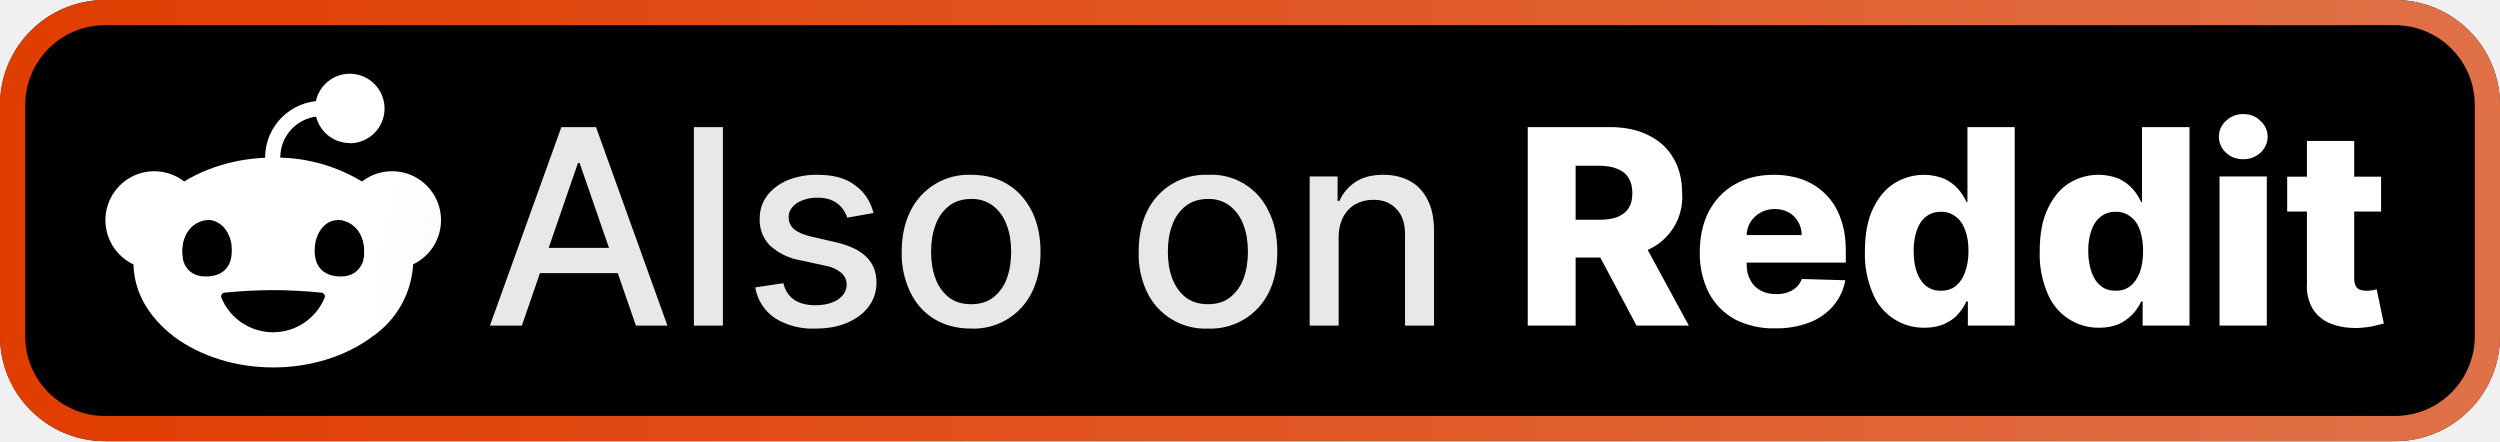
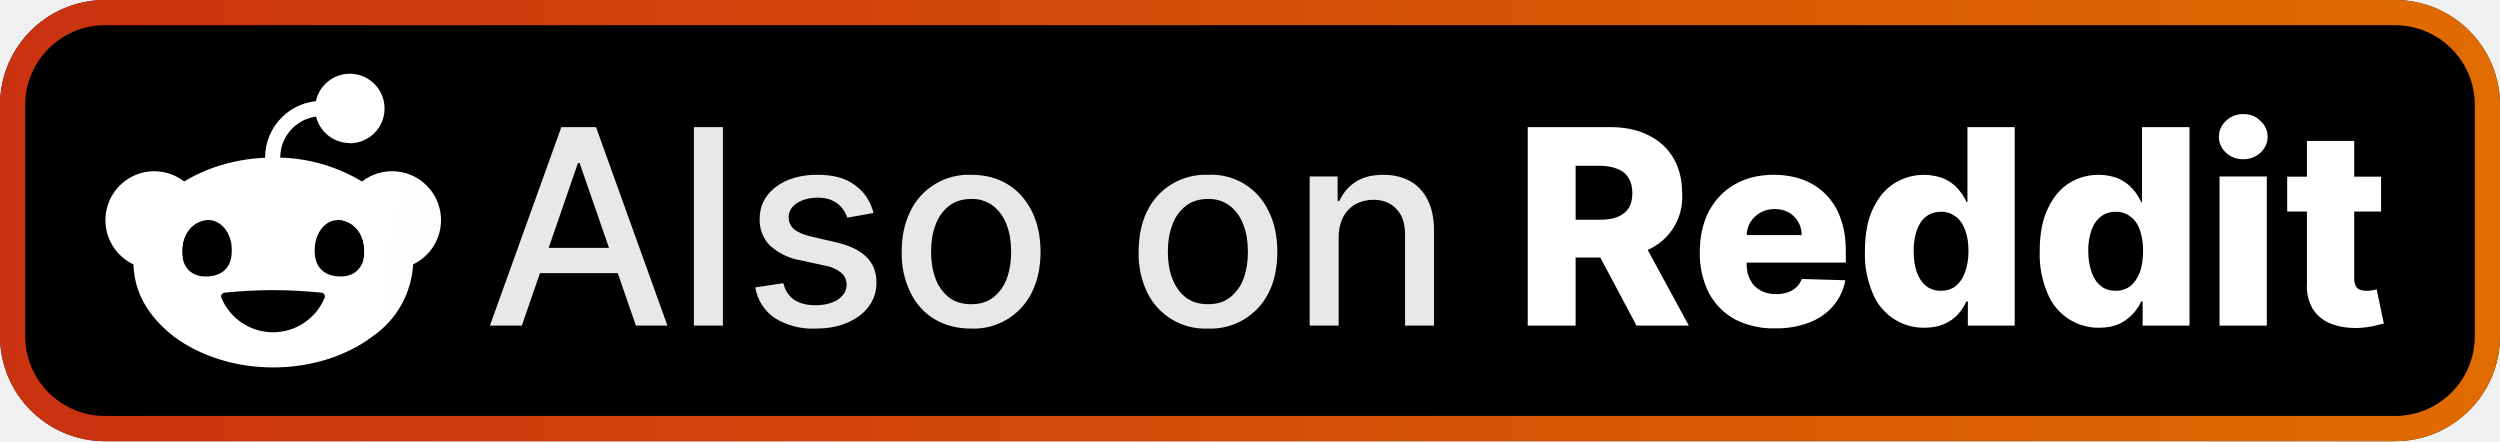
<svg xmlns="http://www.w3.org/2000/svg" width="119" height="21" fill="none">
  <g clip-path="url(#a)">
    <rect width="119" height="21" fill="#000" rx="5" />
    <g filter="url(#b)">
      <g clip-path="url(#c)">
        <path fill="#FEFFFF" d="M18.67 8.15a2.33 2.33 0 0 0-2.34 2.34v.01l.06.01.05.02c.5.16.87.65.9 1.34v.29l-.04.21a2.33 2.33 0 1 0 1.37-4.22Zm-11.34 0a2.33 2.33 0 1 0 1.38 4.22 1.54 1.54 0 0 1-.04-.41v-.09c.03-.73.46-1.24 1-1.37v-.01a2.33 2.33 0 0 0-2.34-2.34Z" />
        <path fill="#FEFFFF" d="M13 7.5c-.87 0-1.74.13-2.54.38-.81.25-1.55.62-2.17 1.08a5.18 5.18 0 0 0-1.44 1.62 3.94 3.94 0 0 0 0 3.83c.33.6.83 1.15 1.44 1.62.62.46 1.36.83 2.17 1.08.8.25 1.67.38 2.55.38 1.76 0 3.46-.53 4.7-1.46a4.47 4.47 0 0 0 1.96-3.54c0-1.32-.7-2.6-1.95-3.53A7.93 7.93 0 0 0 13 7.5Zm-3.08 2.97h.06l.06.01a.93.93 0 0 1 .28.09c.36.17.62.57.7 1.06v.1l.01.05v.24c-.03.82-.57 1.13-1.2 1.14h-.05l-.18-.01c-.53-.07-.92-.45-.93-1.13v-.15c.03-.77.5-1.29 1.07-1.38l.18-.02Zm6.17 0h.06l.06.01h.06l.12.03.05.02c.5.16.87.65.9 1.34v.29c-.07.59-.44.92-.92.99l-.19.01h-.05c-.63-.01-1.17-.33-1.2-1.14v-.16c.02-.7.4-1.26.93-1.37h.05l.13-.02ZM13 13.81c.8 0 1.58.05 2.3.12.12.01.2.14.15.25a2.66 2.66 0 0 1-4.91 0 .18.18 0 0 1 .15-.25c.72-.07 1.5-.12 2.3-.12Z" />
        <path fill="#fff" d="M16.65 6.82a1.65 1.65 0 1 0 0-3.31 1.65 1.65 0 0 0 0 3.3Z" />
        <path fill="#fff" d="M12.98 7.7c-.2 0-.36-.08-.36-.2a2.7 2.7 0 0 1 2.7-2.7.36.36 0 1 1 0 .73c-1.1 0-1.98.88-1.98 1.97 0 .12-.16.2-.36.2Z" />
      </g>
    </g>
    <g filter="url(#d)">
      <path fill="#E8E8E8" d="M24.84 15.5h-1.52l3.4-9.45h1.65l3.4 9.45h-1.5l-2.68-7.74h-.08l-2.67 7.74Zm.25-3.7H30V13h-4.9v-1.2Zm9.32-5.75v9.45h-1.38V6.05h1.38Zm7.17 4.09-1.25.22a1.48 1.48 0 0 0-.25-.46 1.23 1.23 0 0 0-.45-.35c-.2-.1-.43-.14-.72-.14-.39 0-.71.09-.98.26-.26.18-.39.4-.39.67 0 .24.09.43.27.58.17.14.45.26.84.35l1.13.26c.65.15 1.14.38 1.46.7.32.31.48.72.48 1.22 0 .43-.12.8-.37 1.14-.24.33-.58.58-1.02.77-.43.19-.94.28-1.5.28a3.4 3.4 0 0 1-1.95-.5 2.2 2.2 0 0 1-.93-1.46l1.34-.2c.08.35.25.6.51.79.26.17.6.26 1.01.26.45 0 .82-.1 1.09-.28.27-.2.4-.42.4-.7 0-.22-.08-.4-.25-.56a1.63 1.63 0 0 0-.75-.34l-1.2-.26a2.88 2.88 0 0 1-1.47-.72 1.74 1.74 0 0 1-.47-1.25c0-.42.12-.79.35-1.1.24-.32.56-.56.97-.74a3.7 3.7 0 0 1 1.42-.26c.77 0 1.37.16 1.8.5.45.32.74.77.88 1.32Zm4.64 5.5c-.66 0-1.24-.15-1.74-.45-.5-.3-.88-.73-1.15-1.28a4.24 4.24 0 0 1-.41-1.92c0-.74.14-1.38.41-1.93a3.08 3.08 0 0 1 2.9-1.74c.66 0 1.24.15 1.73.45.5.3.88.74 1.16 1.29.27.55.41 1.2.41 1.93s-.14 1.37-.41 1.92a3.08 3.08 0 0 1-2.9 1.73Zm0-1.16c.44 0 .8-.11 1.08-.34a2 2 0 0 0 .63-.9c.14-.39.2-.8.2-1.26 0-.45-.06-.87-.2-1.24a2.03 2.03 0 0 0-.63-.92 1.64 1.64 0 0 0-1.07-.35c-.43 0-.8.12-1.08.35-.28.23-.5.53-.63.92-.14.37-.2.79-.2 1.24 0 .46.06.87.2 1.25a2 2 0 0 0 .63.91c.28.23.65.34 1.08.34Zm11.28 1.16a3.07 3.07 0 0 1-2.9-1.73 4.24 4.24 0 0 1-.4-1.92c0-.74.13-1.38.4-1.93a3.08 3.08 0 0 1 2.9-1.74 3 3 0 0 1 2.89 1.74c.28.55.41 1.2.41 1.93s-.13 1.37-.4 1.92a3.08 3.08 0 0 1-2.9 1.73Zm0-1.16c.43 0 .79-.11 1.07-.34a2 2 0 0 0 .63-.9c.14-.39.2-.8.2-1.26 0-.45-.06-.87-.2-1.24a2.03 2.03 0 0 0-.63-.92 1.64 1.64 0 0 0-1.07-.35c-.43 0-.8.12-1.08.35-.28.23-.5.53-.63.92-.14.37-.2.79-.2 1.24 0 .46.06.87.2 1.25s.35.68.63.91c.29.23.65.34 1.08.34Zm6.22-3.19v4.21h-1.38V8.4h1.33v1.16h.09c.16-.37.42-.67.76-.9.35-.23.8-.34 1.33-.34.48 0 .9.1 1.27.3.36.2.64.5.84.9.2.4.3.88.3 1.47v4.51h-1.38v-4.34c0-.52-.13-.92-.4-1.2-.27-.3-.64-.45-1.1-.45-.32 0-.6.07-.86.21a1.5 1.5 0 0 0-.58.6c-.14.27-.22.6-.22.97Z" />
      <path fill="#fff" d="M72.72 15.5V6.05h3.9c.7 0 1.32.12 1.83.38.52.25.92.61 1.2 1.09.28.47.42 1.03.42 1.67a2.74 2.74 0 0 1-1.65 2.71 4.3 4.3 0 0 1-1.87.36h-2.47v-1.8h2.05c.34 0 .63-.04.86-.13.23-.1.41-.23.53-.42.12-.18.18-.42.18-.72 0-.29-.06-.53-.18-.72-.12-.2-.3-.34-.53-.43-.23-.1-.52-.15-.86-.15H75v7.61h-2.28Zm5.32-4.32 2.35 4.32H77.9l-2.3-4.32h2.44Zm6.46 4.45a4 4 0 0 1-1.92-.43c-.54-.3-.95-.72-1.24-1.26a4.16 4.16 0 0 1-.43-1.96c0-.73.15-1.37.43-1.92.3-.55.7-.98 1.23-1.28.52-.3 1.14-.46 1.86-.46.5 0 .97.08 1.38.23a2.98 2.98 0 0 1 1.8 1.84c.17.45.25.96.25 1.55v.56H81.7v-1.31h4.06c0-.24-.06-.46-.17-.64a1.16 1.16 0 0 0-.45-.44c-.2-.11-.42-.16-.67-.16a1.35 1.35 0 0 0-1.15.62c-.12.2-.18.41-.18.66v1.33c0 .29.05.54.17.76.11.22.27.38.48.5.21.12.46.18.75.18.2 0 .38-.02.54-.08.17-.05.3-.14.42-.24.12-.11.2-.24.27-.4l2.07.06c-.09.46-.28.87-.57 1.21a2.8 2.8 0 0 1-1.14.8 4.4 4.4 0 0 1-1.63.28Zm7.1-.03a2.61 2.61 0 0 1-2.45-1.62 4.72 4.72 0 0 1-.38-2.02c0-.83.13-1.52.4-2.06.26-.54.61-.94 1.04-1.2a2.65 2.65 0 0 1 2.34-.19c.27.13.49.29.66.49.17.2.3.4.4.62h.04V6.05h2.25v9.45h-2.23v-1.15h-.07c-.1.22-.23.42-.4.61-.18.2-.4.35-.67.47-.26.11-.57.17-.92.17Zm.8-1.76c.26 0 .5-.07.7-.23.19-.16.34-.38.44-.66.1-.28.16-.61.16-1 0-.38-.05-.72-.16-1-.1-.28-.25-.5-.45-.64a1.1 1.1 0 0 0-.7-.23c-.28 0-.52.08-.71.23-.2.15-.34.37-.44.65a3 3 0 0 0-.15 1c0 .38.05.7.15 1 .1.27.25.5.44.65.2.16.43.23.71.23Zm7.52 1.76a2.61 2.61 0 0 1-2.45-1.62 4.72 4.72 0 0 1-.38-2.02c0-.83.13-1.52.4-2.06.26-.54.6-.94 1.03-1.2a2.65 2.65 0 0 1 2.35-.19c.26.13.48.29.65.49.18.2.3.4.4.62h.04V6.05h2.26v9.45h-2.23v-1.15h-.07a2.18 2.18 0 0 1-1.07 1.08c-.26.11-.57.17-.93.17Zm.79-1.76c.27 0 .5-.07.7-.23.2-.16.34-.38.45-.66.1-.28.15-.61.15-1a3 3 0 0 0-.15-1c-.1-.28-.25-.5-.45-.64a1.1 1.1 0 0 0-.7-.23c-.28 0-.52.08-.71.23-.2.15-.35.37-.45.65a3 3 0 0 0-.15 1c0 .38.06.7.16 1 .1.27.24.5.44.65.19.16.43.23.7.23Zm4.94 1.66V8.4h2.25v7.1h-2.25Zm1.13-7.92c-.32 0-.6-.1-.82-.31a1.01 1.01 0 0 1-.34-.77 1 1 0 0 1 .34-.75c.23-.22.5-.32.82-.32.32 0 .6.1.81.32a1 1 0 0 1 .35.75c0 .3-.12.56-.34.77-.23.2-.5.31-.82.31Zm6.56.83v1.66h-4.47V8.41h4.47Zm-3.53-1.7h2.25v6.56c0 .14.03.25.07.34a.4.4 0 0 0 .2.18c.09.03.19.05.3.05a1.7 1.7 0 0 0 .5-.07l.34 1.63-.45.11c-.2.05-.43.08-.7.1-.53.02-.98-.05-1.36-.2a1.77 1.77 0 0 1-.87-.7 2.1 2.1 0 0 1-.28-1.2v-6.8Z" />
    </g>
  </g>
  <rect width="117.8" height="19.8" x=".6" y=".6" stroke="url(#e)" stroke-opacity=".88" stroke-width="1.2" rx="4.4" />
  <defs>
    <clipPath id="a">
      <rect width="119" height="21" fill="#fff" rx="5" />
    </clipPath>
    <clipPath id="c">
      <path fill="#fff" d="M5 2.5h16v16H5z" />
    </clipPath>
    <filter id="b" width="27.2" height="27.2" x="-.6" y="-3.1" color-interpolation-filters="sRGB" filterUnits="userSpaceOnUse">
      <feFlood flood-opacity="0" result="BackgroundImageFix" />
      <feColorMatrix in="SourceAlpha" result="hardAlpha" values="0 0 0 0 0 0 0 0 0 0 0 0 0 0 0 0 0 0 127 0" />
      <feOffset />
      <feGaussianBlur stdDeviation="2.8" />
      <feComposite in2="hardAlpha" operator="out" />
      <feColorMatrix values="0 0 0 0 0 0 0 0 0 0 0 0 0 0 0 0 0 0 0.25 0" />
      <feBlend in2="BackgroundImageFix" result="effect1_dropShadow_2035_27" />
      <feBlend in="SourceGraphic" in2="effect1_dropShadow_2035_27" result="shape" />
    </filter>
    <filter id="d" width="102.43" height="27.43" x="17.29" y="-3.21" color-interpolation-filters="sRGB" filterUnits="userSpaceOnUse">
      <feFlood flood-opacity="0" result="BackgroundImageFix" />
      <feColorMatrix in="SourceAlpha" result="hardAlpha" values="0 0 0 0 0 0 0 0 0 0 0 0 0 0 0 0 0 0 127 0" />
      <feOffset />
      <feGaussianBlur stdDeviation="2.86" />
      <feComposite in2="hardAlpha" operator="out" />
      <feColorMatrix values="0 0 0 0 0 0 0 0 0 0 0 0 0 0 0 0 0 0 0.25 0" />
      <feBlend in2="BackgroundImageFix" result="effect1_dropShadow_2035_27" />
      <feBlend in="SourceGraphic" in2="effect1_dropShadow_2035_27" result="shape" />
    </filter>
    <linearGradient id="e" x1="0" x2="119" y1="10.5" y2="10.5" gradientUnits="userSpaceOnUse">
-       <stop stop-color="#FF4500" />
-       <stop offset="1" stop-color="#FF8051" />
+       <stop stop-color="#E53812" />
+       <stop offset="1" stop-color="#FF7A00" />
    </linearGradient>
  </defs>
</svg>
